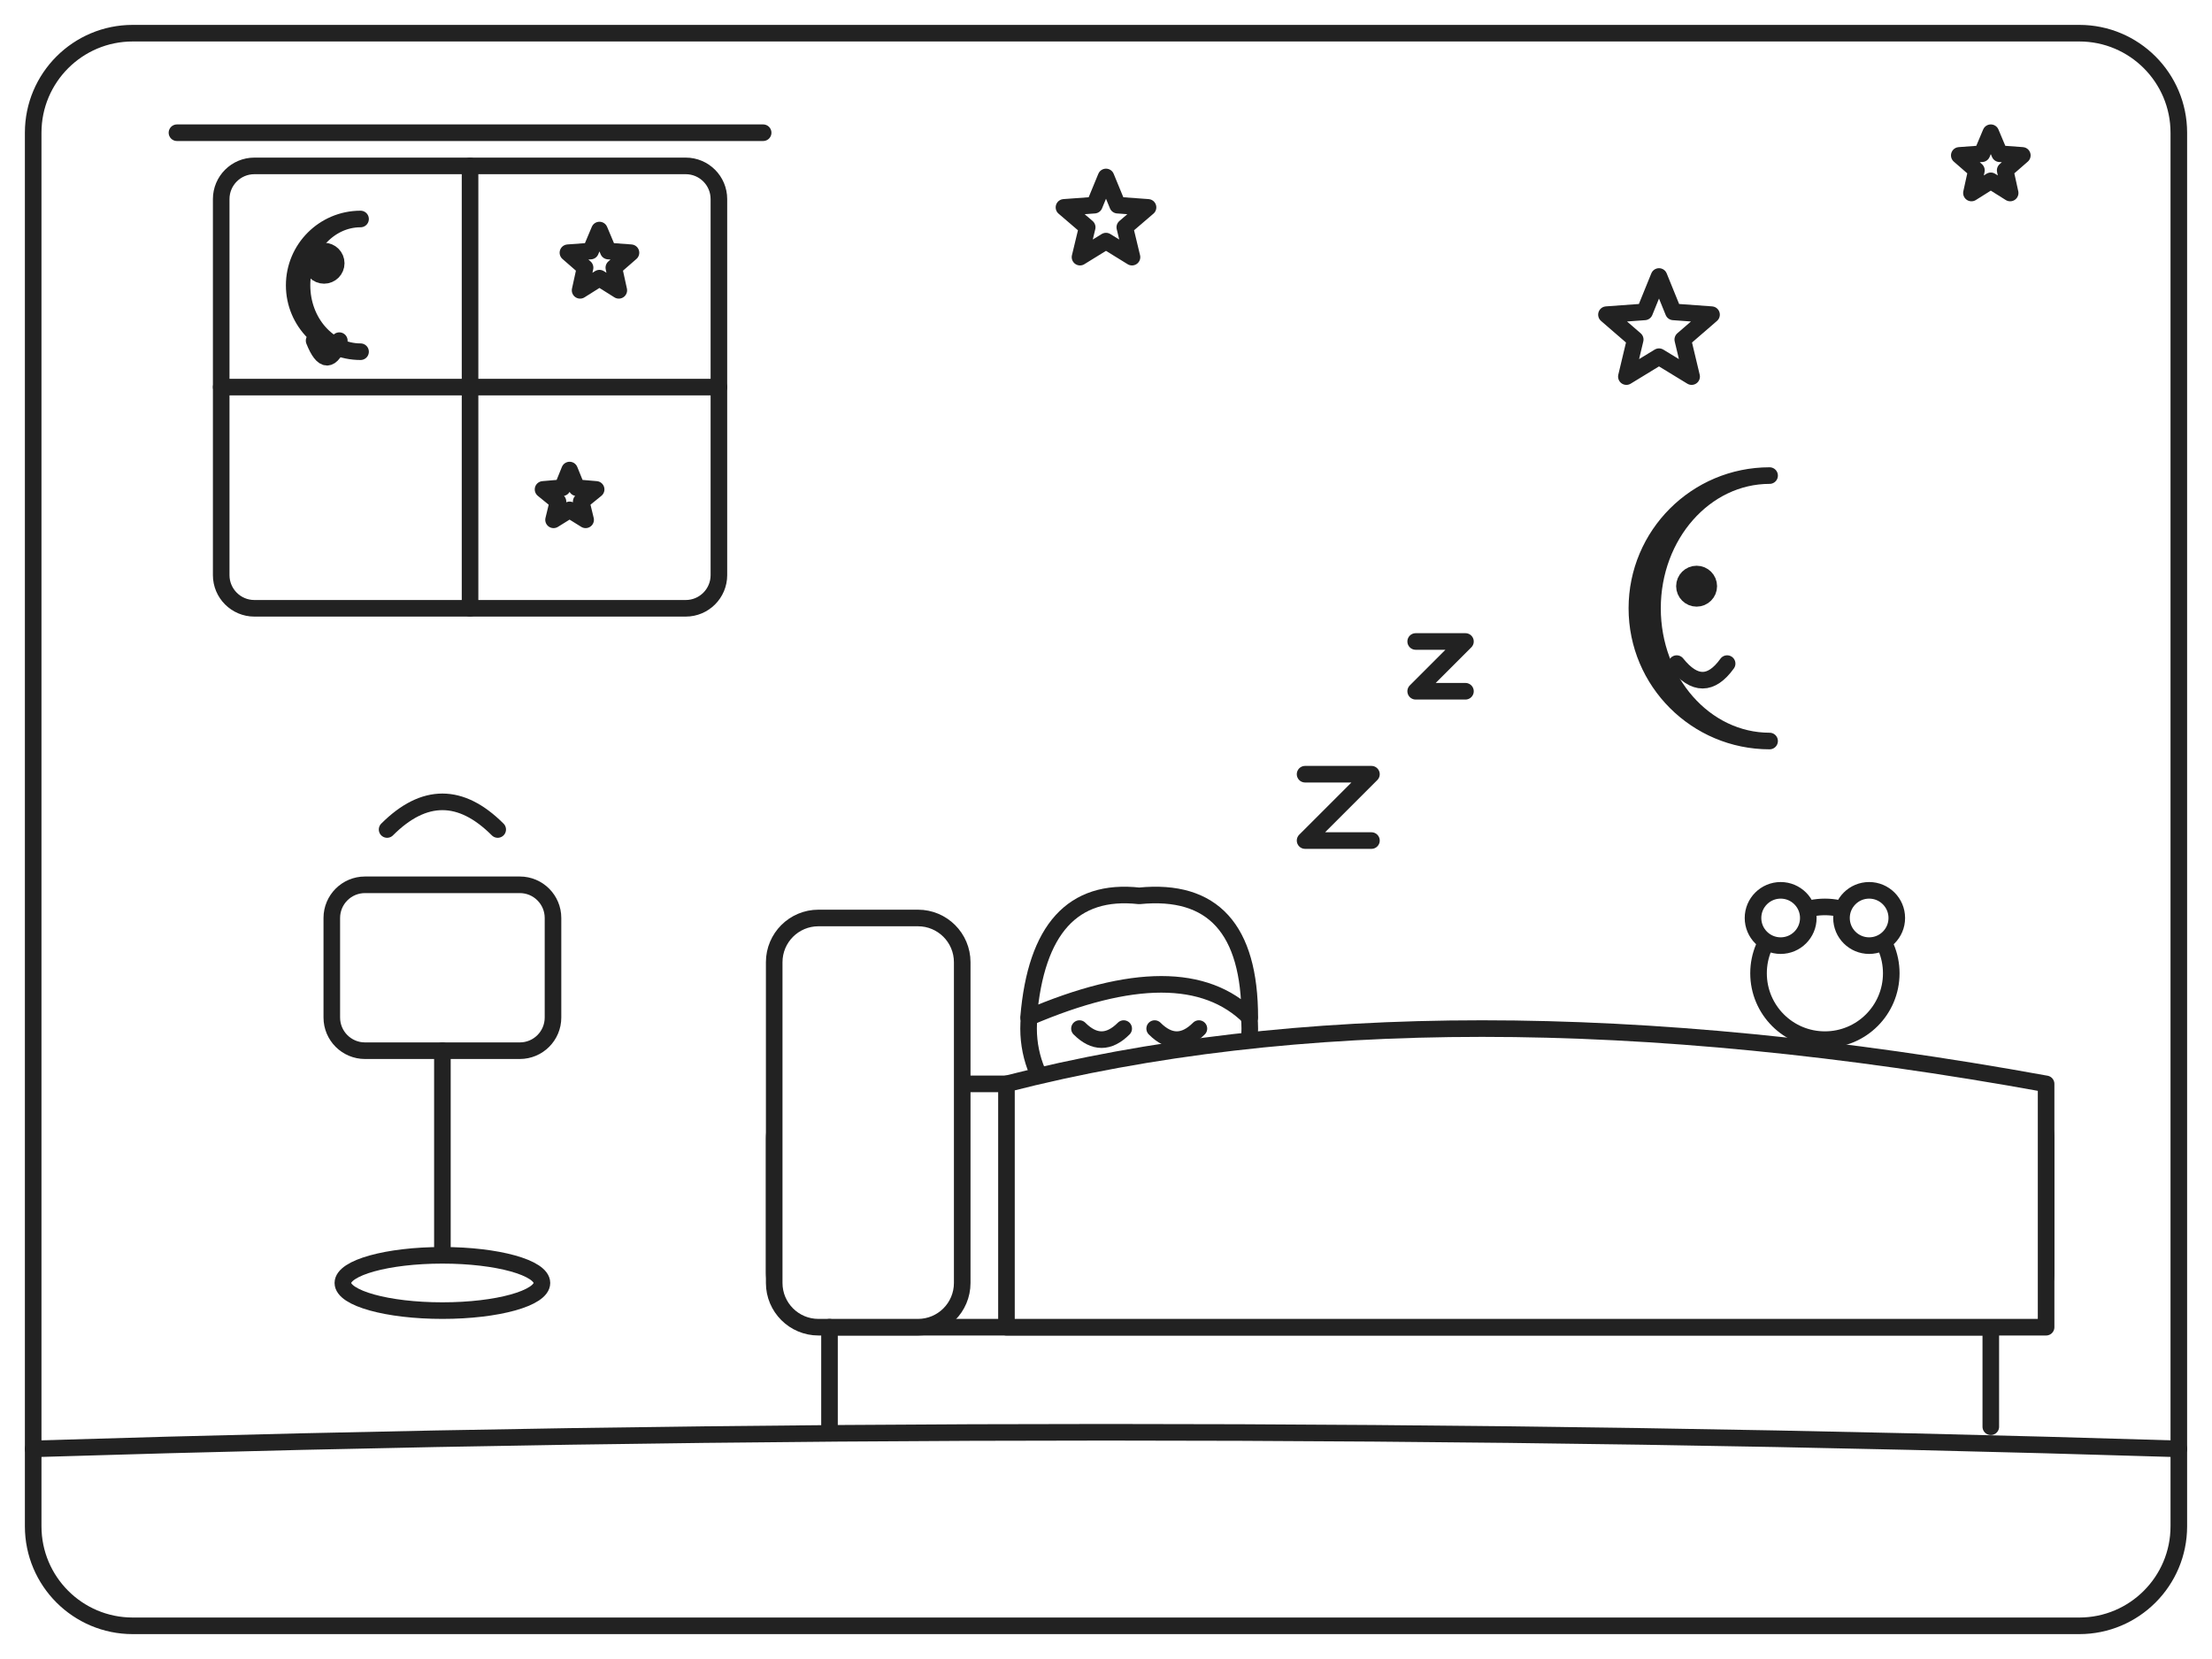
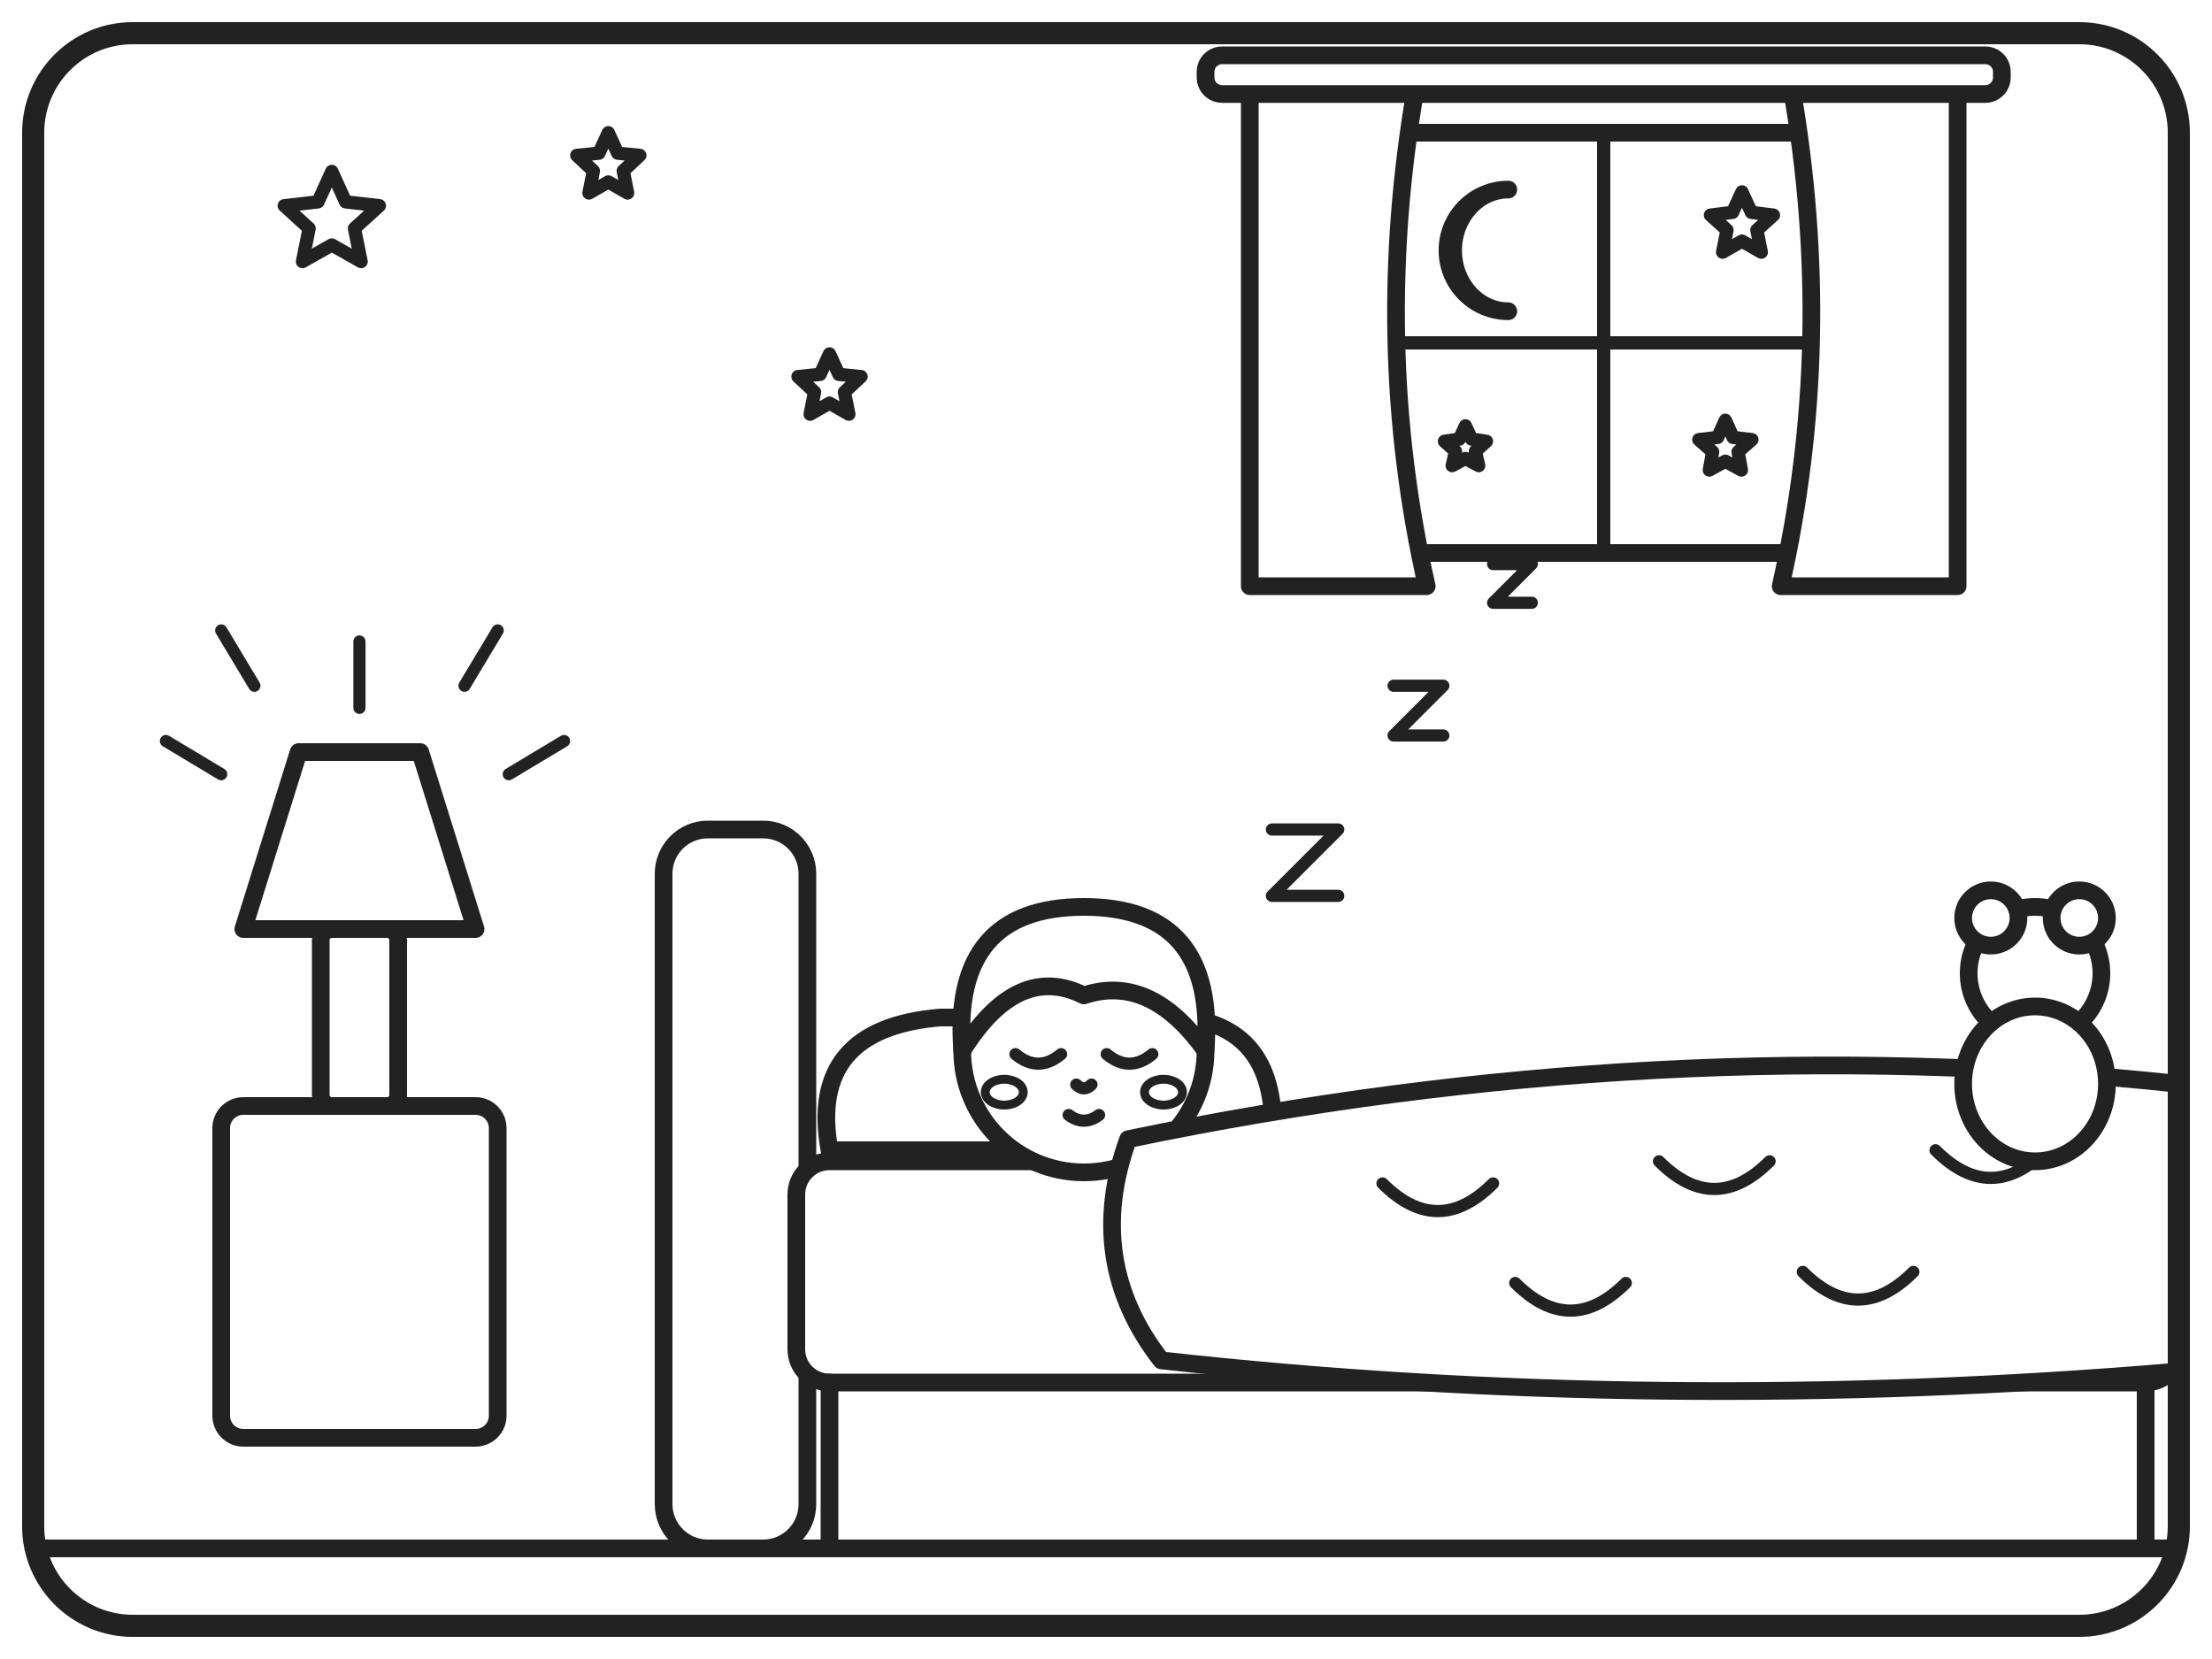
<svg xmlns="http://www.w3.org/2000/svg" viewBox="0 0 400 300" width="800" height="600">
-   <rect x="0" y="0" width="400" height="300" fill="#fff" />
-   <g fill="none" stroke="#222" stroke-width="3" stroke-linecap="round" stroke-linejoin="round">
-     <rect x="6" y="6" width="388" height="288" rx="18" fill="#fff" />
-     <rect x="40" y="30" width="90" height="80" rx="6" fill="#fff" />
-     <line x1="85.0" y1="30" x2="85.0" y2="110" />
-     <line x1="40" y1="70.0" x2="130" y2="70.0" />
-     <path d="M 32 24 L 138 24" fill="none" />
-     <path d="M 65.2 39.6 A 12 12 0 1 0 65.2 63.6 A 9.0 10.2 0 1 1 65.2 39.6 Z" fill="#fff" />
-     <circle cx="58.6" cy="47.6" r="2.2" fill="#222" />
-     <path d="M 56.8 61.6 Q 59.2 67.6 61.36 61.6" fill="none" />
-     <polygon points="108.4,41.6 110.0,45.4 114.1,45.7 111.0,48.4 111.9,52.5 108.4,50.3 104.9,52.5 105.8,48.4 102.7,45.7 106.8,45.4" fill="#fff" />
-     <polygon points="103.0,85.0 104.3,88.2 107.8,88.5 105.1,90.7 105.9,94.0 103.0,92.2 100.1,94.0 100.9,90.7 98.2,88.5 101.7,88.2" fill="#fff" />
-     <polygon points="200.0,32.0 202.1,37.1 207.6,37.5 203.4,41.1 204.7,46.5 200.0,43.6 195.3,46.5 196.6,41.1 192.4,37.5 197.9,37.1" fill="#fff" />
-     <polygon points="300.0,50.0 302.6,56.4 309.5,56.9 304.3,61.4 305.9,68.1 300.0,64.5 294.1,68.1 295.7,61.4 290.5,56.9 297.4,56.4" fill="#fff" />
-     <polygon points="360.0,24.0 361.6,27.8 365.7,28.1 362.6,30.8 363.5,34.9 360.0,32.7 356.5,34.9 357.4,30.8 354.3,28.1 358.4,27.8" fill="#fff" />
-     <path d="M 320 86 A 24 24 0 1 0 320 134 A 18.0 20.4 0 1 1 320 86 Z" fill="#fff" />
-     <circle cx="306.8" cy="106" r="2.2" fill="#222" />
-     <path d="M 303.2 120 Q 308.0 126 312.32 120" fill="none" />
-     <rect x="60" y="160" width="40" height="30" rx="6" fill="#fff" />
-     <line x1="80" y1="190" x2="80" y2="230" />
-     <ellipse cx="80" cy="232" rx="18" ry="5" fill="#fff" />
-     <path d="M 70 150 Q 80 140 90 150" fill="none" />
-     <rect x="140" y="196" width="230" height="44" rx="10" fill="#fff" />
-     <rect x="140" y="166" width="34" height="74" rx="8" fill="#fff" />
-     <line x1="150" y1="240" x2="150" y2="258" />
-     <line x1="360" y1="240" x2="360" y2="258" />
-     <circle cx="206" cy="186" r="20" fill="#fff" />
-     <path d="M 186 184 Q 188 160 206 162 Q 226 160 226 184 Q 214 172 186 184 Z" fill="#fff" />
-     <g transform="translate(206,188) scale(1,1)">
-       <path d="M -10.8 -2 Q -6.8 2 -2.8 -2" fill="none" />
-       <path d="M 2.8 -2 Q 6.8 2 10.8 -2" fill="none" />
-       <path d="M -4 9.0 Q 0 12.0 4 9.0" fill="none" />
+   <rect width="400" height="300" fill="#fff" />
+   <clipPath id="c">
+     <rect x="6" y="6" width="388" height="288" rx="18" />
+   </clipPath>
+   <g fill="none" stroke="#222" stroke-width="3.2" stroke-linecap="round" stroke-linejoin="round">
+     <g clip-path="url(#c)">
+       <line x1="6.0" y1="280.0" x2="394.0" y2="280.0" />
+       <rect x="240.0" y="24.0" width="100.0" height="76.0" rx="4" fill="#fff" />
+       <line x1="290.0" y1="24.0" x2="290.0" y2="100.0" stroke-width="2.4" />
+       <line x1="240.0" y1="62.0" x2="340.0" y2="62.0" stroke-width="2.4" />
+       <path d="M 272.75 34.28 A 11 11 0 1 0 272.75 56.28 A 8.58 9.46 0 1 1 272.75 34.28 Z" fill="#fff" />
+       <polygon points="315.0,34.7 316.7,38.4 320.7,38.9 317.7,41.6 318.5,45.6 315.0,43.6 311.5,45.6 312.3,41.6 309.3,38.9 313.3,38.4" fill="#fff" stroke-width="2.4" />
+       <polygon points="312.0,76.0 313.4,79.1 316.8,79.5 314.3,81.7 314.9,85.0 312.0,83.4 309.1,85.0 309.7,81.7 307.2,79.5 310.6,79.1" fill="#fff" stroke-width="2.4" />
+       <polygon points="265.0,77.0 266.1,79.4 268.8,79.8 266.8,81.6 267.4,84.2 265.0,82.9 262.6,84.2 263.2,81.6 261.2,79.8 263.9,79.4" fill="#fff" stroke-width="2.4" />
+       <path d="M 226 16 L 256 16 Q 248 62.0 258 106 L 226 106 Z" fill="#fff" />
+       <path d="M 354 16 L 324 16 Q 332 62.0 322 106 L 354 106 Z" fill="#fff" />
+       <rect x="218.0" y="10.0" width="144.0" height="7.0" rx="3" fill="#fff" />
+       <polygon points="60.0,31.0 62.5,36.5 68.6,37.2 64.1,41.3 65.3,47.3 60.0,44.3 54.7,47.3 55.9,41.3 51.4,37.2 57.5,36.5" fill="#fff" stroke-width="2.4" />
+       <polygon points="150.0,64.0 151.7,67.7 155.7,68.1 152.7,70.9 153.5,74.9 150.0,72.9 146.5,74.9 147.3,70.9 144.3,68.1 148.3,67.7" fill="#fff" stroke-width="2.4" />
+       <polygon points="110.0,24.0 111.7,27.7 115.7,28.1 112.7,30.9 113.5,34.9 110.0,32.9 106.5,34.9 107.3,30.9 104.3,28.1 108.3,27.7" fill="#fff" stroke-width="2.4" />
+       <rect x="40.0" y="200.0" width="50.0" height="60.0" rx="4" fill="#fff" />
+       <rect x="58.0" y="168.0" width="14.0" height="32.0" rx="2" fill="#fff" />
+       <path d="M 44 168 L 86 168 L 76 136 L 54 136 Z" fill="#fff" />
+       <path d="M 40 140 l -10 -6 M 92 140 l 10 -6 M 65 128 l 0 -12 M 46 124 l -6 -10 M 84 124 l 6 -10" fill="none" stroke-width="2.2" />
+       <rect x="120.0" y="150.0" width="26.0" height="130.0" rx="8" fill="#fff" />
+       <rect x="144.0" y="210.0" width="250.0" height="40.0" rx="6" fill="#fff" />
+       <line x1="150.0" y1="250.0" x2="150.0" y2="280.0" />
+       <line x1="388.0" y1="250.0" x2="388.0" y2="280.0" />
+       <path d="M 150 208 Q 146 186 170 184 L 214 184 Q 232 186 230 208 Z" fill="#fff" />
+       <circle cx="196.0" cy="190.0" r="22" fill="#fff" />
+       <path d="M 174 190 Q 172 164 196 164 Q 220 164 218 190 Q 208 176 196 180 Q 184 174 174 190 Z" fill="#fff" />
+       <path d="M 183.625 190.625 Q 187.75 194.062 191.875 190.625" fill="none" stroke-width="2.2" />
+       <path d="M 200.125 190.625 Q 204.25 194.062 208.375 190.625" fill="none" stroke-width="2.2" />
+       <path d="M 194.625 196.125 Q 196 197.5 197.375 196.125" fill="none" stroke-width="2.2" />
+       <path d="M 193.25 201.625 Q 196 203.688 198.75 201.625" fill="none" stroke-width="2.2" />
+       <ellipse cx="181.6" cy="197.5" rx="3.438" ry="2.337" fill="none" stroke-width="1.6" />
+       <ellipse cx="210.4" cy="197.5" rx="3.438" ry="2.337" fill="none" stroke-width="1.6" />
+       <path d="M 204 206 Q 300 186 394 196 L 394 248 Q 300 256 210 246 Q 196 228 204 206 Z" fill="#fff" />
+       <path d="M 250 214 q 10 10 20 0 M 300 210 q 10 10 20 0 M 350 208 q 10 10 20 0 M 274 232 q 10 10 20 0 M 326 230 q 10 10 20 0" fill="none" stroke-width="2.2" />
+       <circle cx="368.0" cy="176.0" r="12" fill="#fff" />
+       <circle cx="360.0" cy="166.0" r="5" fill="#fff" />
+       <circle cx="376.0" cy="166.0" r="5" fill="#fff" />
+       <ellipse cx="368.0" cy="196.0" rx="13" ry="14" fill="#fff" />
+       <path d="M 230 150 l 12 0 l -12 12 l 12 0 M 252 124 l 9 0 l -9 9 l 9 0 M 270 102 l 7 0 l -7 7 l 7 0" fill="none" stroke-width="2.2" />
    </g>
-     <path d="M 182 196 Q 260 176 370 196 L 370 240 L 182 240 Z" fill="#fff" />
-     <circle cx="330" cy="176" r="12" fill="#fff" />
-     <circle cx="322" cy="166" r="5" fill="#fff" />
-     <circle cx="338" cy="166" r="5" fill="#fff" />
-     <path d="M 236 140 l 12 0 l -12 12 l 12 0 M 256 116 l 9 0 l -9 9 l 9 0" fill="none" />
-     <path d="M 6 262 Q 200 256 394 262" fill="none" />
+     <rect x="6" y="6" width="388" height="288" rx="18" fill="none" stroke-width="4" />
  </g>
</svg>
